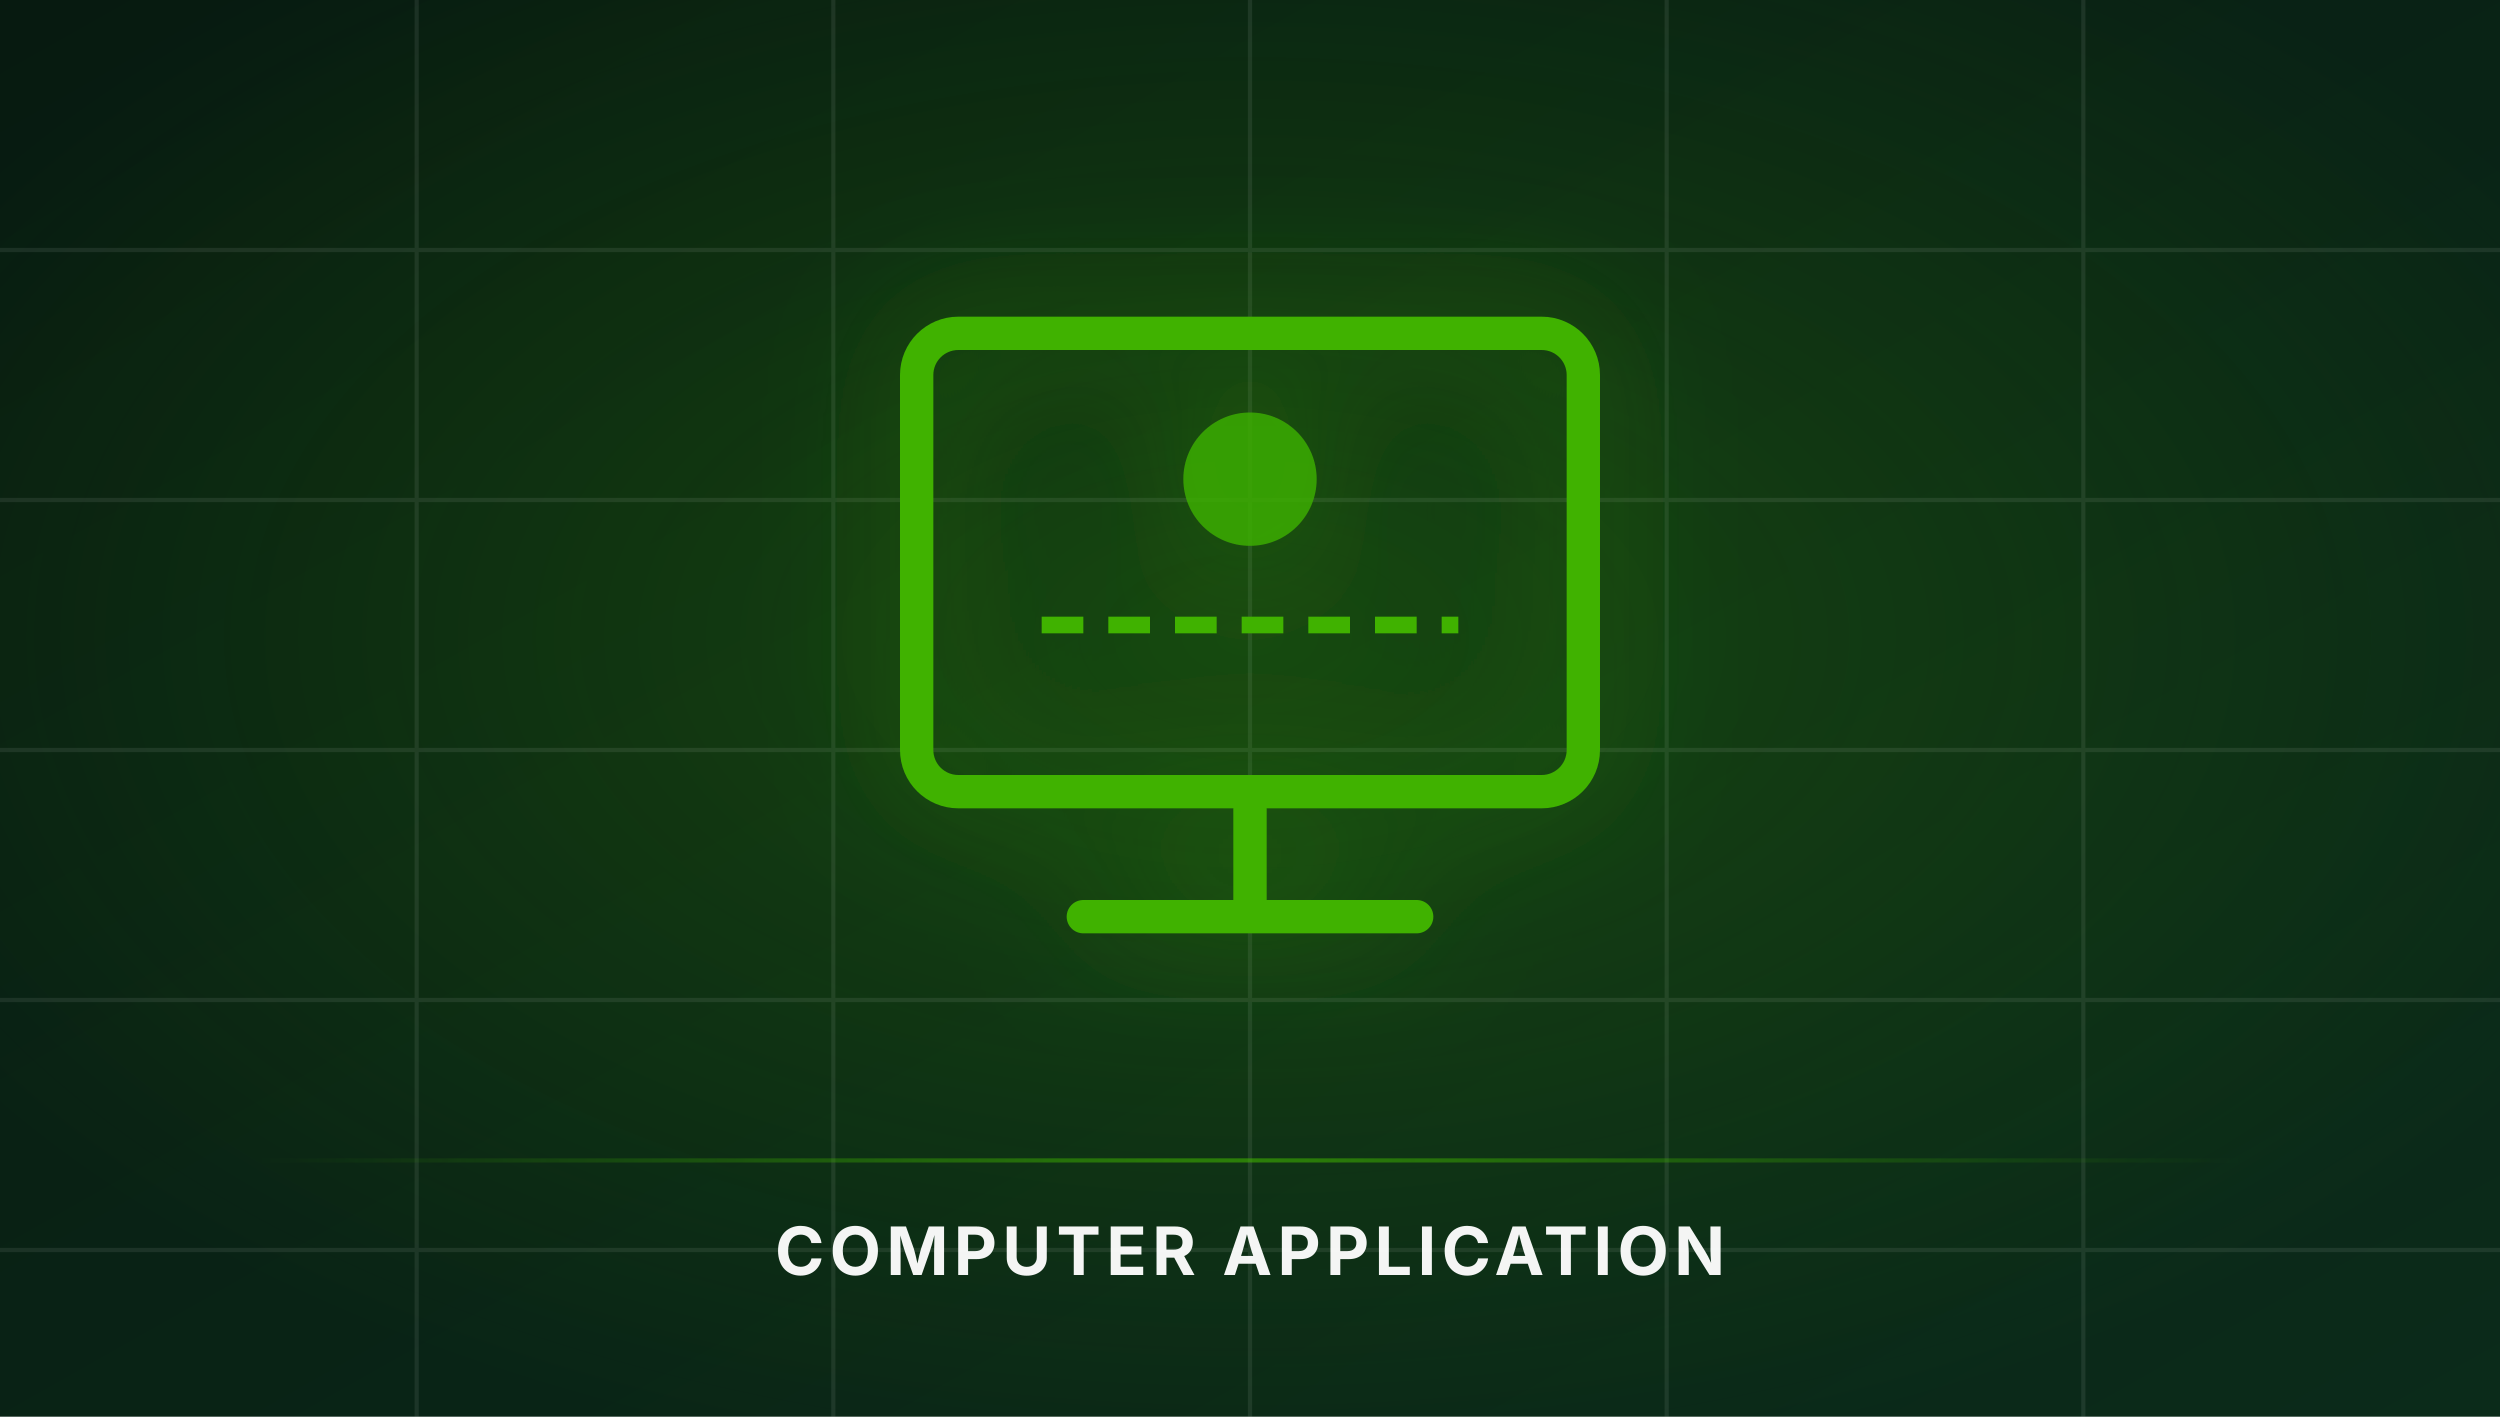
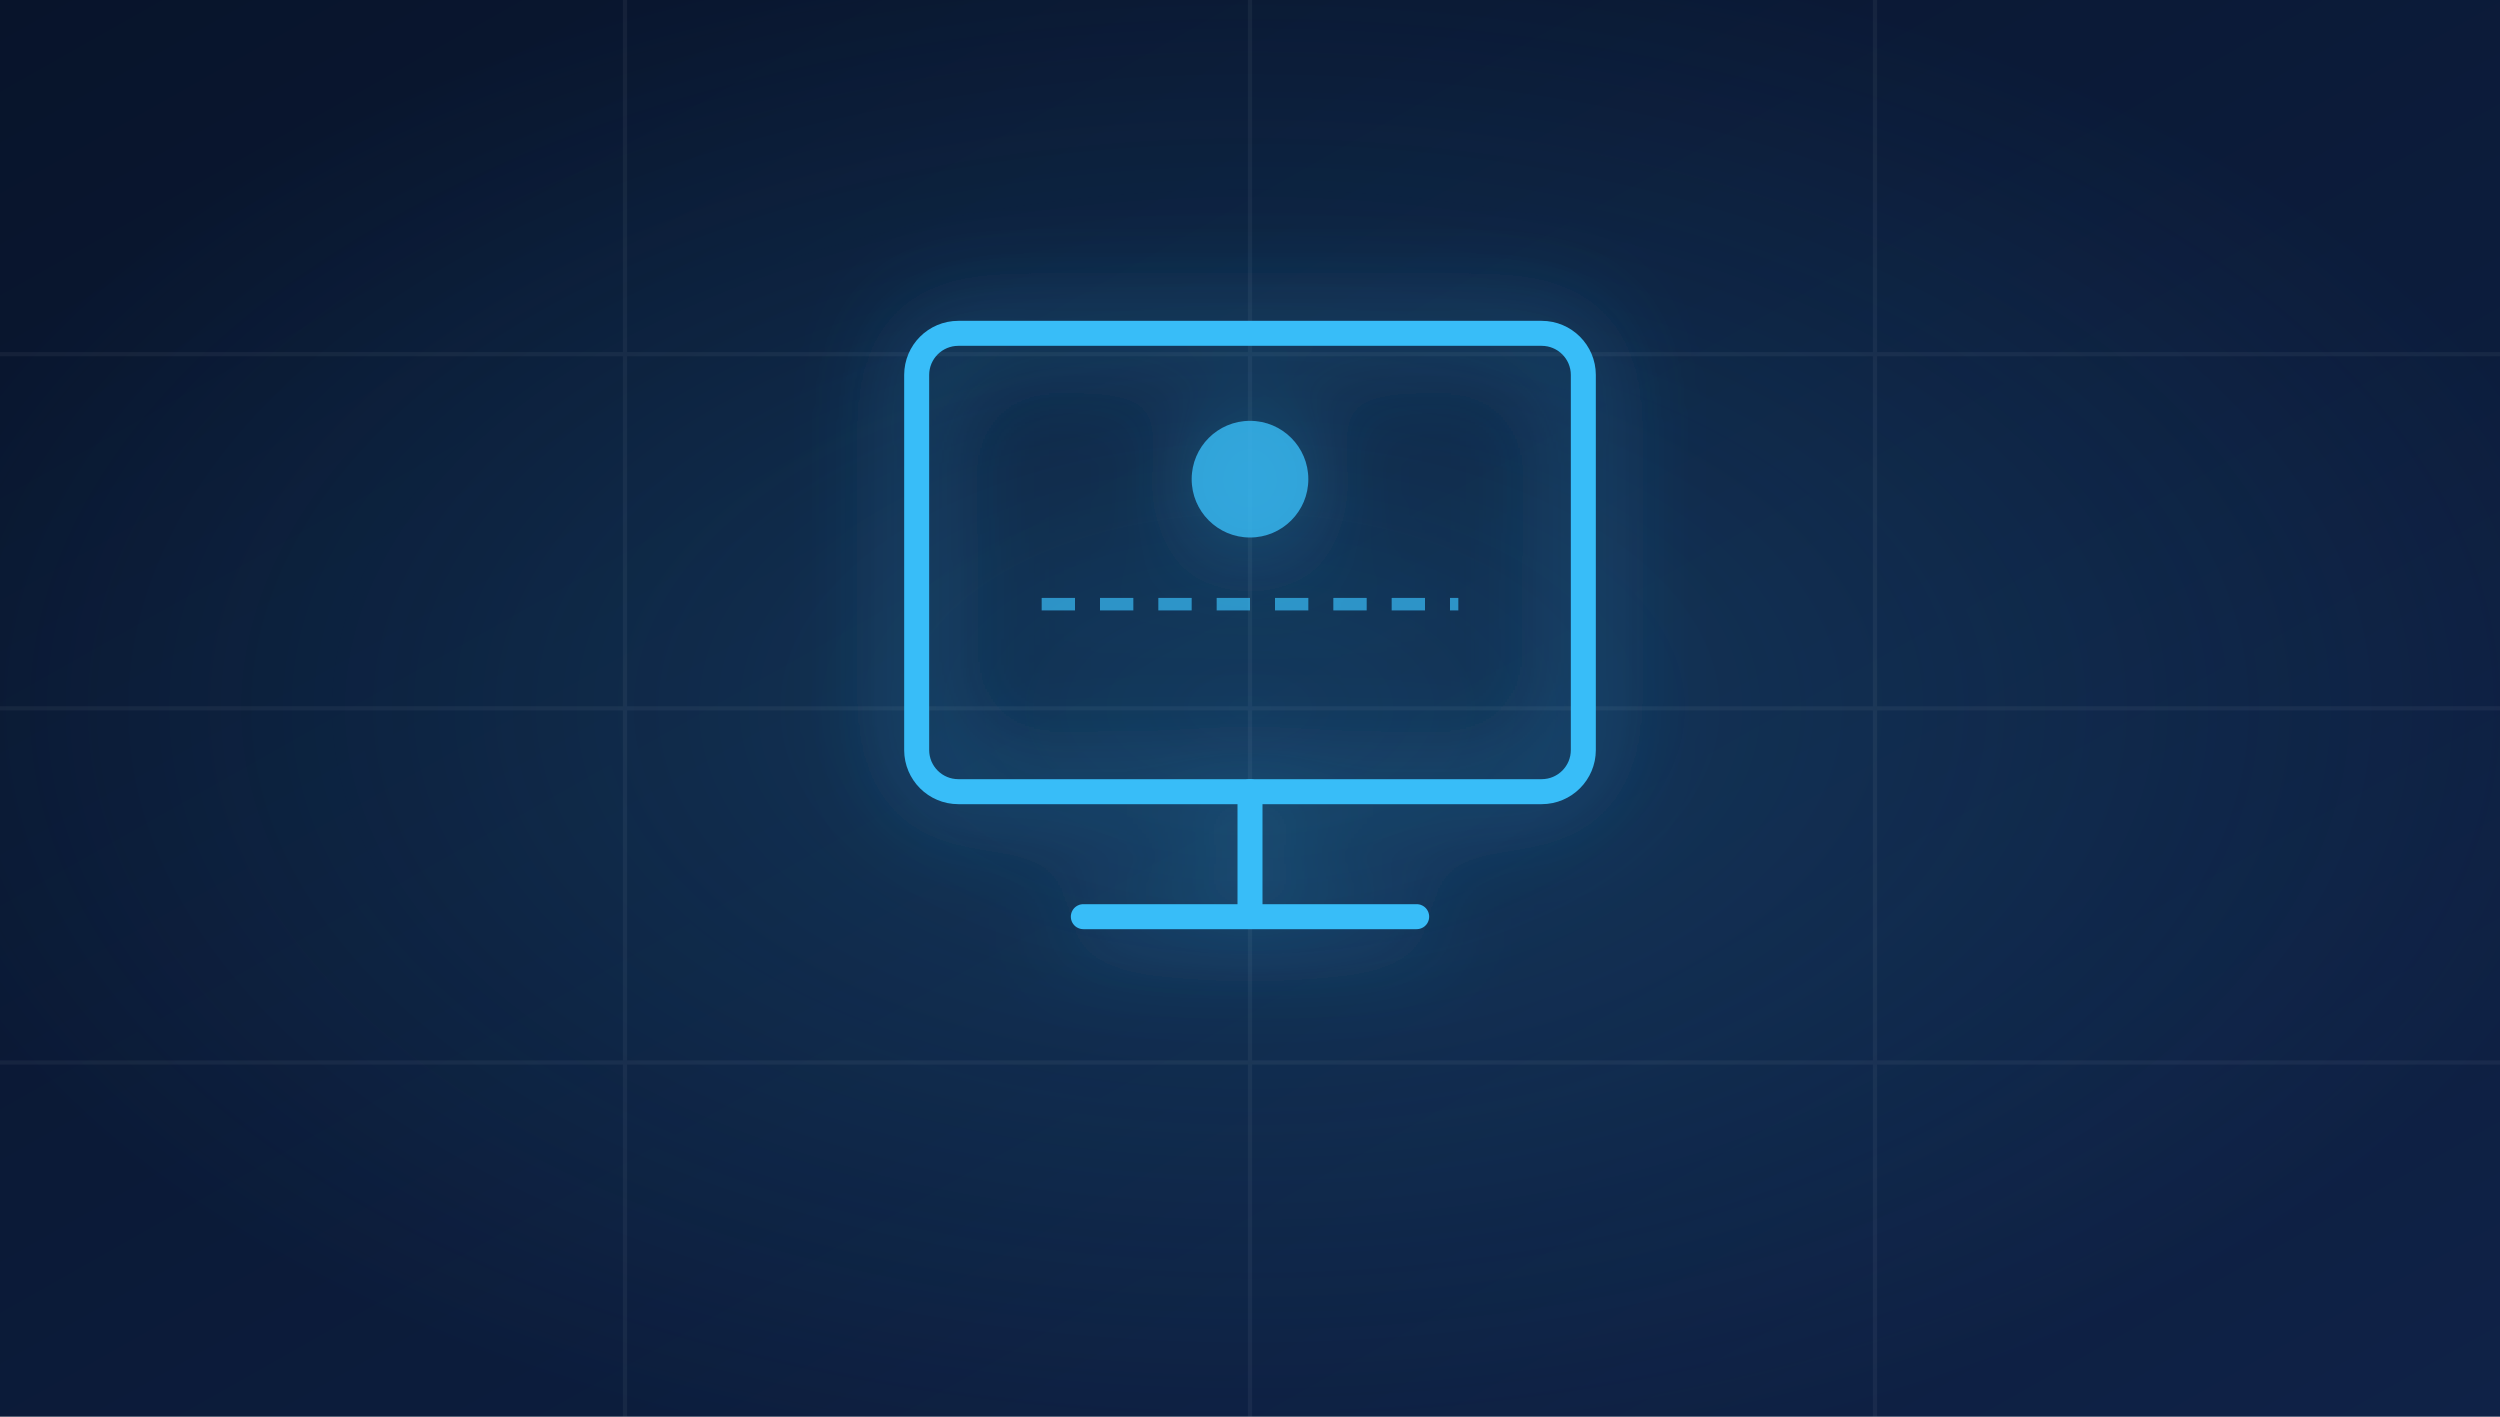
<svg xmlns="http://www.w3.org/2000/svg" viewBox="0 0 600 340" width="600" height="340">
  <defs>
-     <linearGradient id="bgGrad" x1="0%" y1="0%" x2="100%" y2="100%">
-       <stop offset="0%" stop-color="#071a10" />
-       <stop offset="100%" stop-color="#0b2b1a" />
+     <linearGradient id="cardBg" x1="0%" y1="0%" x2="100%" y2="100%">
+       <stop offset="0%" stop-color="#08142b" />
+       <stop offset="100%" stop-color="#0f2247" />
    </linearGradient>
-     <radialGradient id="glow" cx="50%" cy="45%" r="60%">
-       <stop offset="0%" stop-color="#3FB200" stop-opacity="0.25" />
-       <stop offset="100%" stop-color="#3FB200" stop-opacity="0" />
+     <radialGradient id="centerGlow" cx="50%" cy="50%" r="55%">
+       <stop offset="0%" stop-color="#38bdf8" stop-opacity="0.18" />
+       <stop offset="100%" stop-color="#38bdf8" stop-opacity="0" />
    </radialGradient>
-     <linearGradient id="lineGrad" x1="0%" y1="0%" x2="100%" y2="0%">
-       <stop offset="0%" stop-color="#3FB200" stop-opacity="0" />
-       <stop offset="50%" stop-color="#3FB200" stop-opacity="0.6" />
-       <stop offset="100%" stop-color="#3FB200" stop-opacity="0" />
-     </linearGradient>
  </defs>
-   <rect width="600" height="340" fill="url(#bgGrad)" />
-   <rect width="600" height="340" fill="url(#glow)" />
-   <g opacity="0.08" stroke="#ffffff" stroke-width="1">
-     <line x1="0" y1="60" x2="600" y2="60" />
-     <line x1="0" y1="120" x2="600" y2="120" />
-     <line x1="0" y1="180" x2="600" y2="180" />
-     <line x1="0" y1="240" x2="600" y2="240" />
-     <line x1="0" y1="300" x2="600" y2="300" />
-     <line x1="100" y1="0" x2="100" y2="340" />
-     <line x1="200" y1="0" x2="200" y2="340" />
+   <rect width="600" height="340" fill="url(#cardBg)" />
+   <rect width="600" height="340" fill="url(#centerGlow)" />
+   <g opacity="0.05" stroke="#ffffff" stroke-width="1">
+     <line x1="0" y1="85" x2="600" y2="85" />
+     <line x1="0" y1="170" x2="600" y2="170" />
+     <line x1="0" y1="255" x2="600" y2="255" />
+     <line x1="150" y1="0" x2="150" y2="340" />
    <line x1="300" y1="0" x2="300" y2="340" />
-     <line x1="400" y1="0" x2="400" y2="340" />
-     <line x1="500" y1="0" x2="500" y2="340" />
+     <line x1="450" y1="0" x2="450" y2="340" />
  </g>
-   <g filter="drop-shadow(0 0 16px #3FB20066)">
-     <rect x="220" y="80" width="160" height="110" rx="10" fill="none" stroke="#3FB200" stroke-width="8" />
-     <line x1="250" y1="150" x2="350" y2="150" stroke="#3FB200" stroke-width="4" stroke-dasharray="10 6" />
-     <path d="M300 190 L300 220 M260 220 L340 220" stroke="#3FB200" stroke-width="8" stroke-linecap="round" />
-     <circle cx="300" cy="115" r="16" fill="#3FB200" opacity="0.8" />
+   <g filter="drop-shadow(0 0 12px rgba(56, 189, 248, 0.45))">
+     <rect x="220" y="80" width="160" height="110" rx="10" fill="none" stroke="#38bdf8" stroke-width="6" />
+     <line x1="250" y1="145" x2="350" y2="145" stroke="#38bdf8" stroke-width="3" stroke-dasharray="8 6" opacity="0.7" />
+     <path d="M300 190 L300 220 M260 220 L340 220" stroke="#38bdf8" stroke-width="6" stroke-linecap="round" />
+     <circle cx="300" cy="115" r="14" fill="#38bdf8" opacity="0.8" />
  </g>
-   <rect x="60" y="278" width="480" height="1" fill="url(#lineGrad)" />
-   <text x="300" y="306" font-family="system-ui, -apple-system, sans-serif" font-size="16" font-weight="700" fill="#ffffff" letter-spacing="0.08em" text-anchor="middle" opacity="0.95">COMPUTER APPLICATION</text>
</svg>
